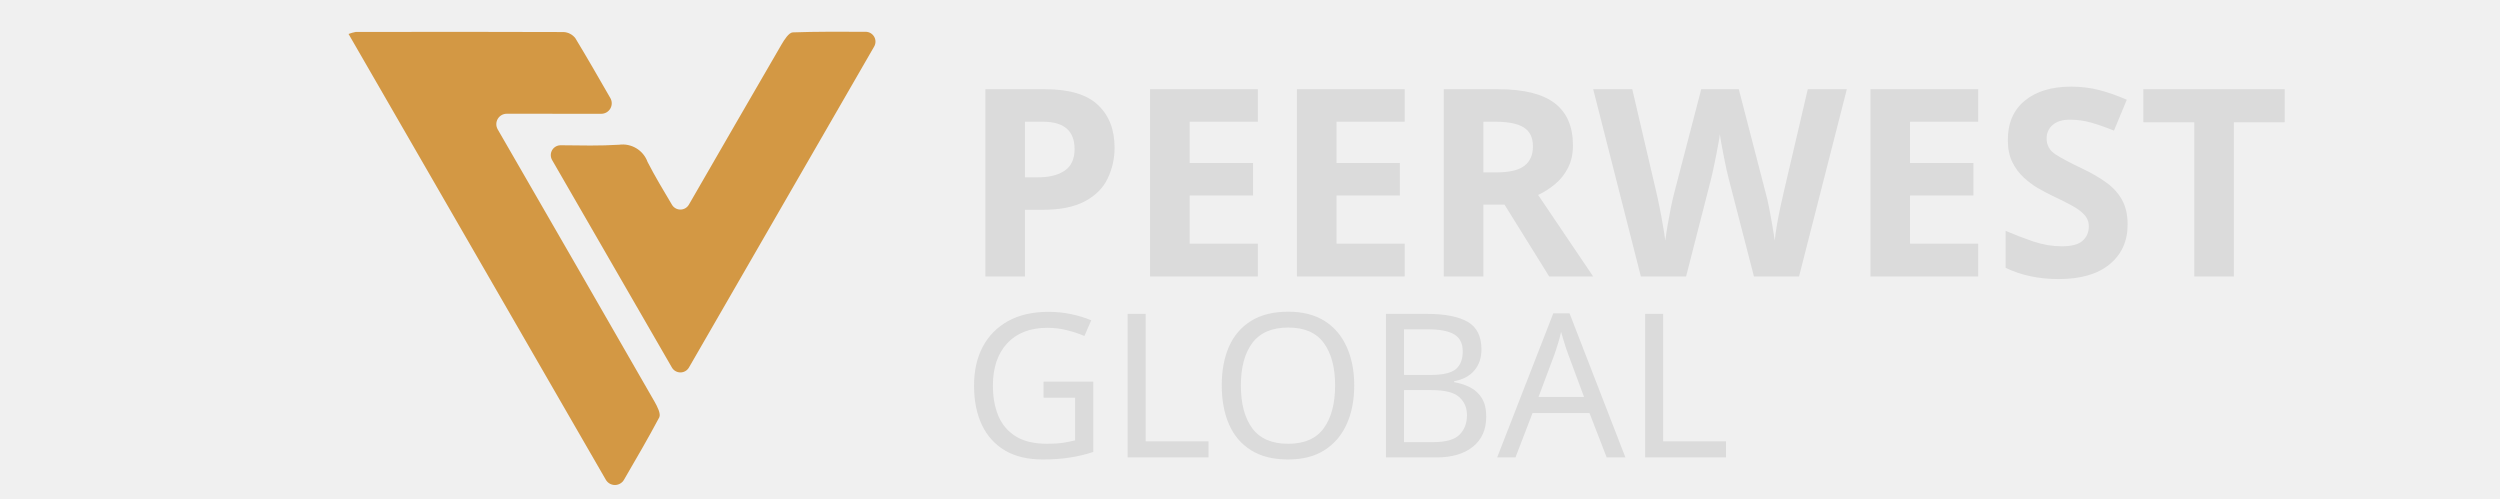
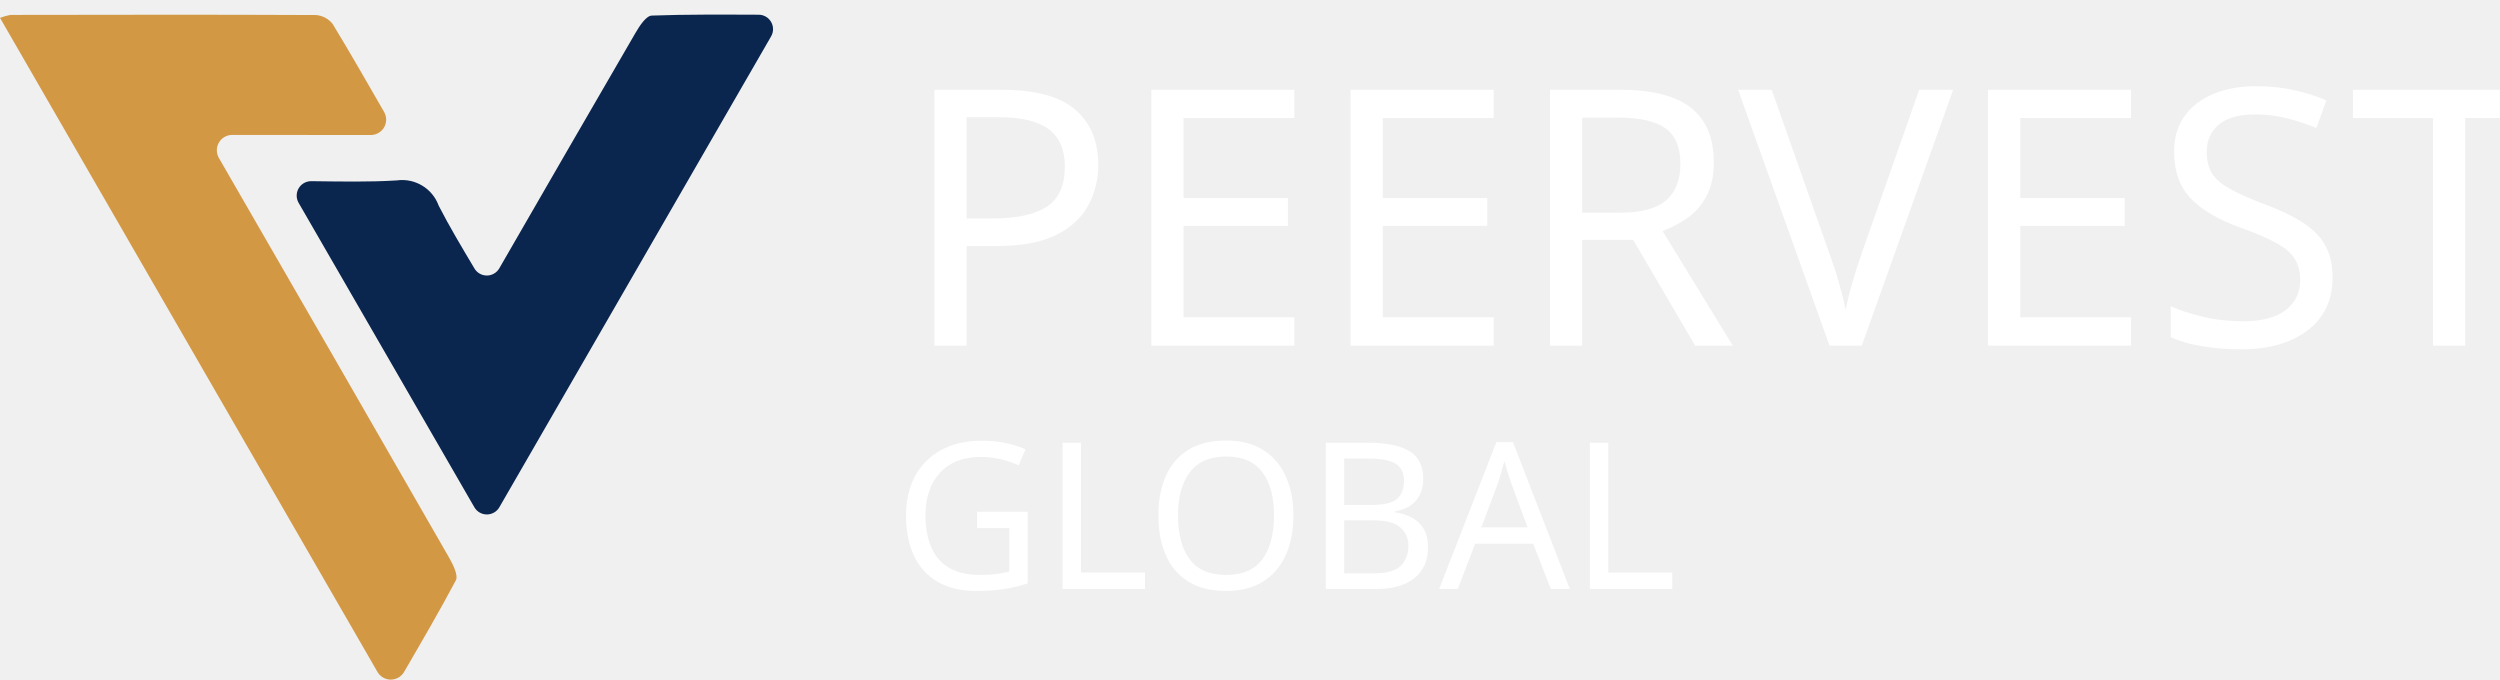
- <svg xmlns="http://www.w3.org/2000/svg" width="286" height="57" viewBox="0 0 286 57">
-   <defs>
-     <clipPath id="clip-path">
-       <rect id="Rectangle_264" data-name="Rectangle 264" width="286" height="57" transform="translate(2709 5484)" fill="#fff" stroke="#707070" stroke-width="1" />
-     </clipPath>
-   </defs>
-   <g id="Mask_Group_82" data-name="Mask Group 82" transform="translate(-2709 -5484)" clip-path="url(#clip-path)">
-     <g id="Group_133" data-name="Group 133" transform="translate(4171.399 4475.689)">
-       <text id="PEERWEST" transform="translate(-1352.375 1039.94)" fill="#dbdbdb" font-size="30" font-family="Rajdhani-SemiBold, Rajdhani" font-weight="600">
-         <tspan x="0" y="0">PEERWEST</tspan>
-       </text>
-       <text id="GLOBAL" transform="translate(-1352.374 1060.641)" fill="#dbdbdb" font-size="23" font-family="Rajdhani-Regular, Rajdhani">
-         <tspan x="0" y="0">GLOBAL</tspan>
-       </text>
-       <g id="Group_3" data-name="Group 3" transform="translate(-1422.524 1011.94)">
-         <g id="Group_2" data-name="Group 2">
-           <g id="Group_1" data-name="Group 1" transform="translate(0 0.014)">
-             <path id="Path_1" data-name="Path 1" d="M-1393.605,1025.945a1.2,1.2,0,0,0,1.033-1.793c-1.4-2.433-2.675-4.659-4.006-6.853a1.814,1.814,0,0,0-1.33-.706c-7.933-.037-15.865-.021-23.8-.009a4.417,4.417,0,0,0-.817.229l29.437,51.006a1.2,1.2,0,0,0,2.069,0c1.42-2.445,2.778-4.767,4.038-7.141.212-.4-.228-1.259-.541-1.806q-8.944-15.579-17.933-31.133l-.009-.016a1.193,1.193,0,0,1,1.038-1.784Z" transform="translate(1422.524 -1016.57)" fill="#d39844" />
-           </g>
-           <path id="Path_2" data-name="Path 2" d="M-1351.546,1018.245a1.126,1.126,0,0,0-.97-1.687c-2.934-.01-5.637-.029-8.337.067-.45.016-.969.834-1.287,1.379-3.552,6.1-7.07,12.215-10.6,18.325l-.008.014a1.122,1.122,0,0,1-1.933,0c-.986-1.66-1.941-3.246-2.786-4.89a3.031,3.031,0,0,0-3.27-1.974c-2.157.136-4.325.087-6.67.06a1.126,1.126,0,0,0-.984,1.688l13.706,23.739a1.126,1.126,0,0,0,1.948,0Z" transform="translate(1411.676 -1016.55)" fill="#d39844" />
-         </g>
+ <svg xmlns="http://www.w3.org/2000/svg" width="195.265" height="53.088" viewBox="0 0 195.265 53.088">
+   <g transform="translate(1422.524 -1010.94)">
+     <text transform="translate(-1352.259 1037.94)" fill="#fff" font-size="28" font-family="CenturyGothic, Century Gothic">
+       <tspan x="0" y="0">PEERVEST</tspan>
+     </text>
+     <text transform="translate(-1352.726 1056.94)" fill="#fff" font-size="16" font-family="CenturyGothic, Century Gothic">
+       <tspan x="0" y="0">GLOBAL</tspan>
+     </text>
+     <g transform="translate(-1422.524 1012.081)">
+       <g transform="translate(0 0.014)">
+         <path d="M-1393.558,1025.96a1.2,1.2,0,0,0,1.035-1.8c-1.4-2.437-2.68-4.667-4.013-6.864a1.817,1.817,0,0,0-1.333-.707c-7.946-.038-15.891-.021-23.837-.009a4.424,4.424,0,0,0-.818.23l29.485,51.091a1.2,1.2,0,0,0,2.073,0c1.423-2.449,2.783-4.775,4.044-7.153.212-.4-.228-1.261-.542-1.809q-8.959-15.6-17.963-31.184l-.009-.016a1.2,1.2,0,0,1,1.04-1.786Z" transform="translate(1422.524 -1016.57)" fill="#d39844" />
      </g>
+       <path d="M-1351.485,1018.248a1.128,1.128,0,0,0-.972-1.69c-2.939-.01-5.647-.029-8.35.068-.451.016-.97.835-1.289,1.382-3.558,6.108-7.081,12.236-10.618,18.355l-.008.014a1.124,1.124,0,0,1-1.936,0c-.988-1.662-1.944-3.252-2.79-4.9a3.036,3.036,0,0,0-3.276-1.977c-2.16.136-4.332.087-6.681.06a1.128,1.128,0,0,0-.986,1.691l13.728,23.778a1.127,1.127,0,0,0,1.951,0Z" transform="translate(1411.714 -1016.55)" fill="#0a264e" />
    </g>
  </g>
</svg>
